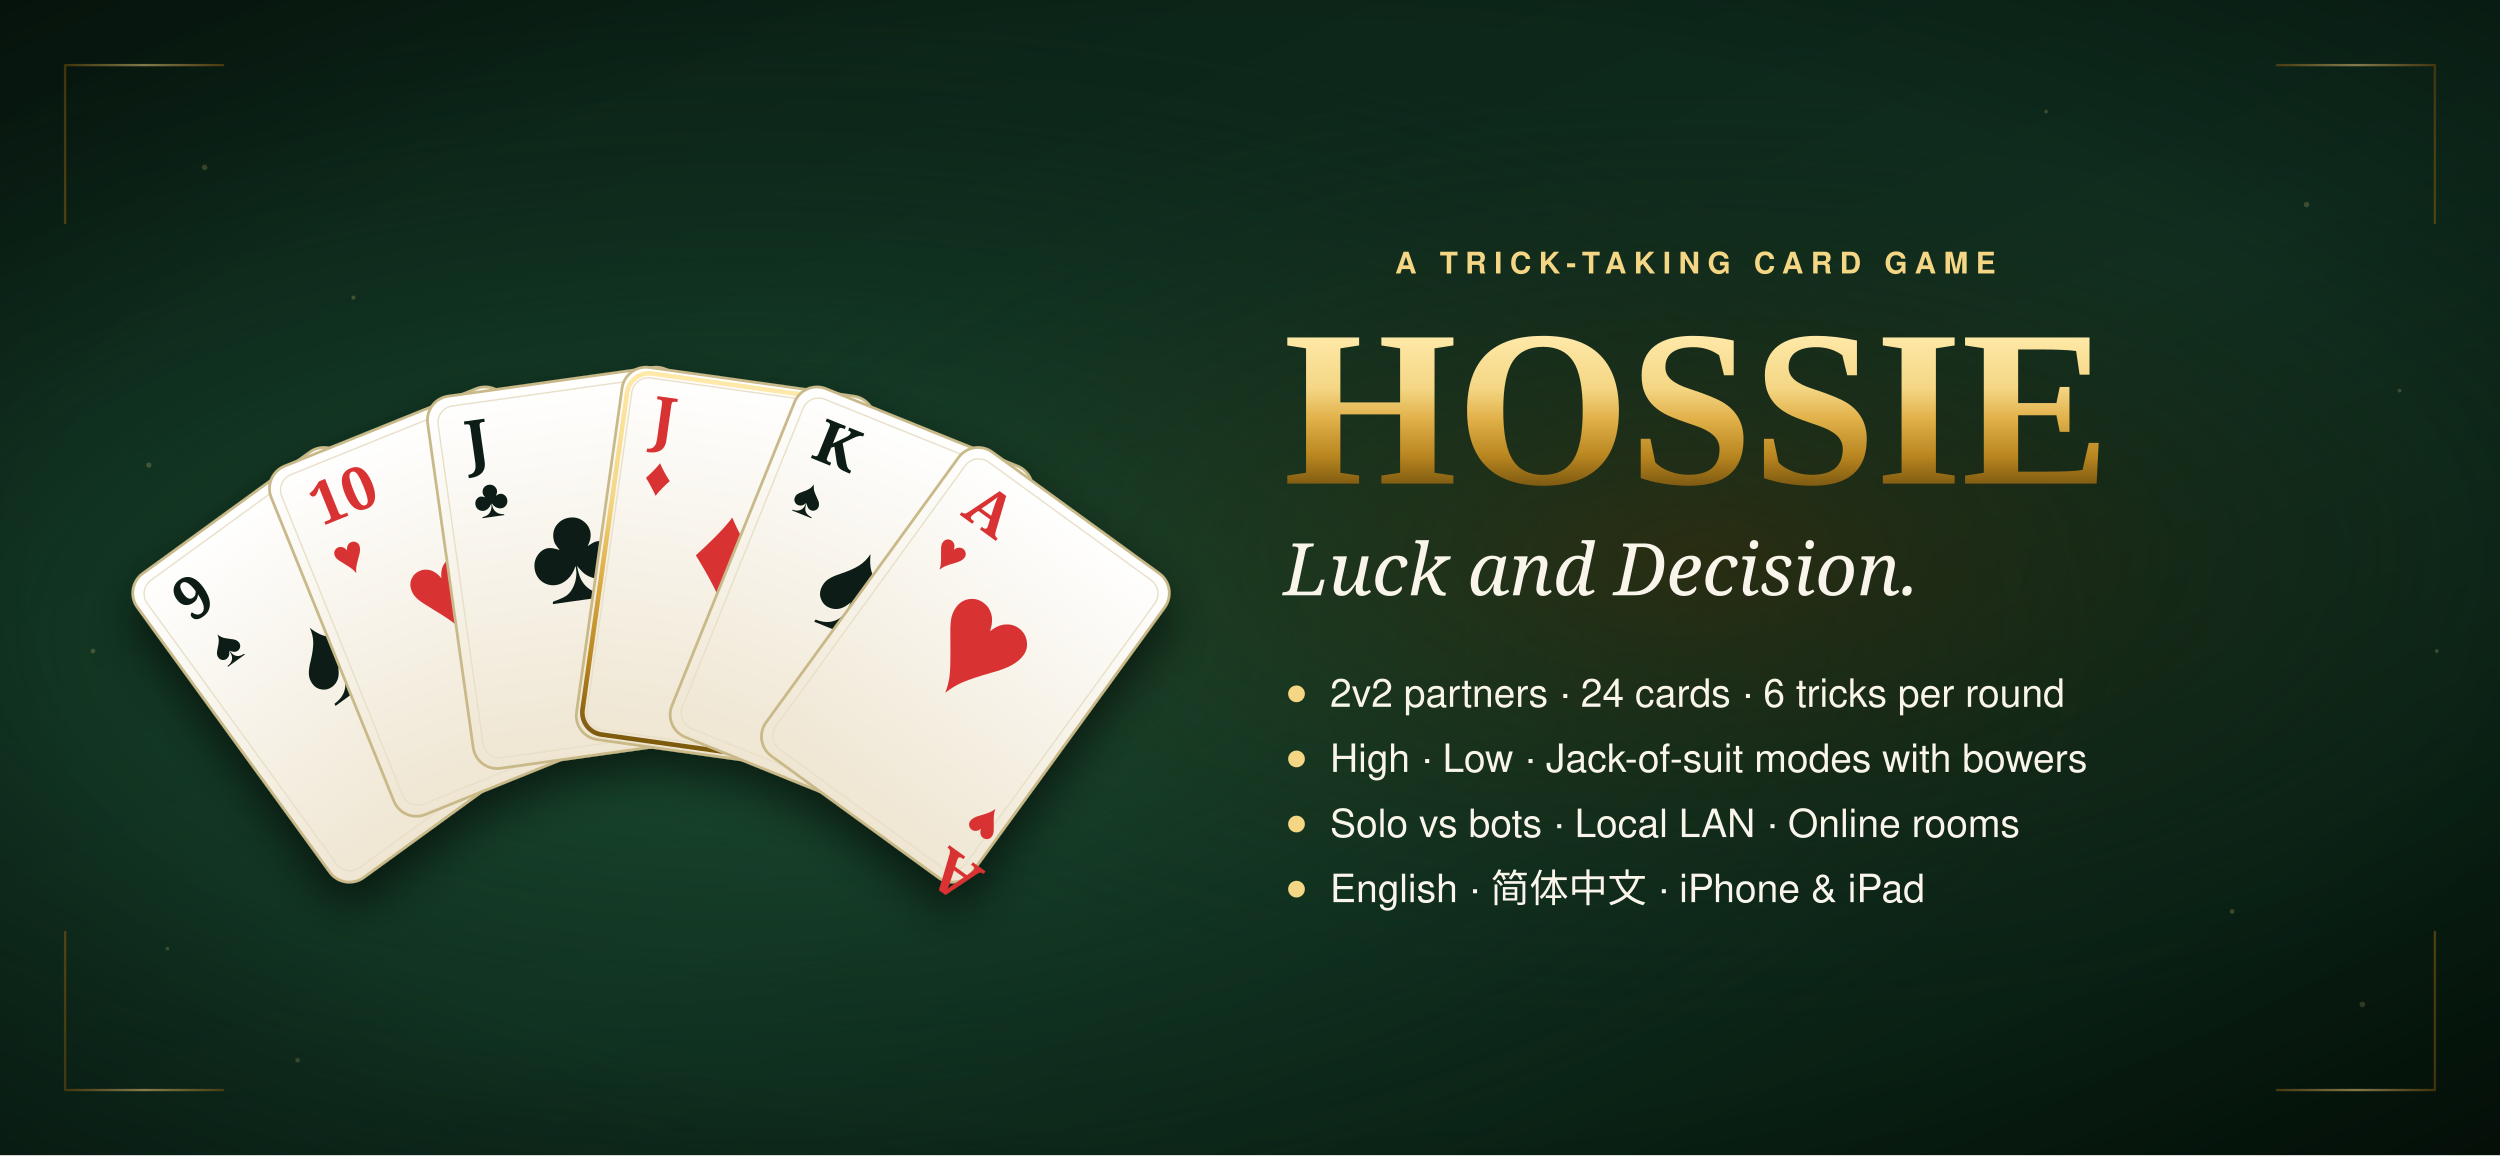
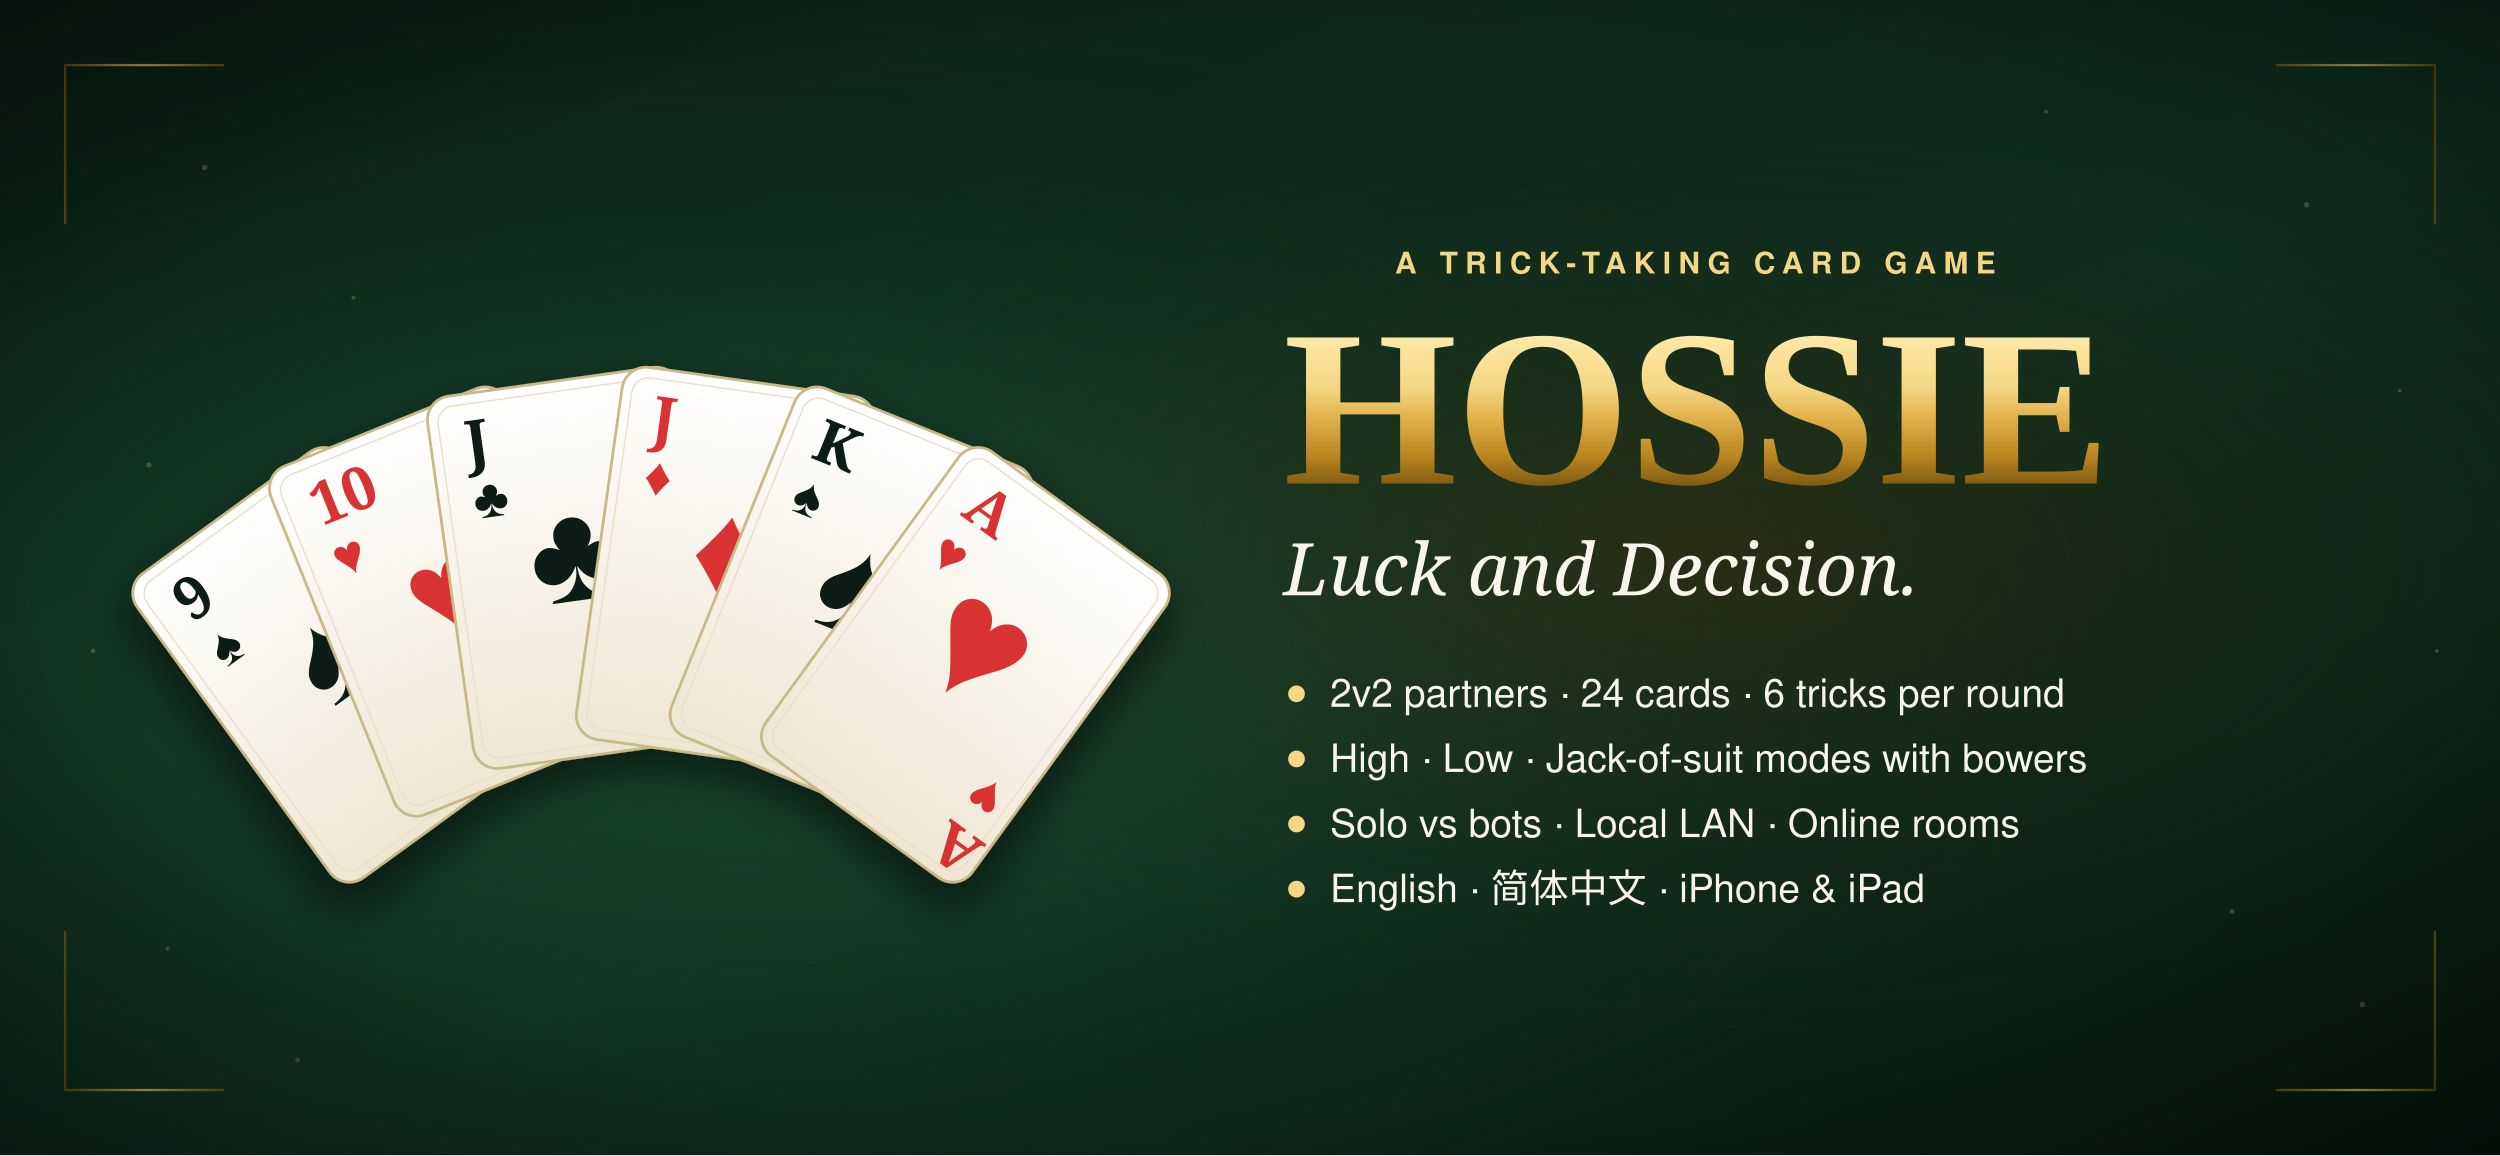
<svg xmlns="http://www.w3.org/2000/svg" width="2688" height="1242" viewBox="0 0 2688 1242">
  <defs>
    <linearGradient id="felt" x1="0%" y1="0%" x2="100%" y2="100%">
      <stop offset="0%" stop-color="#0A1F14" />
      <stop offset="55%" stop-color="#0F2E1F" />
      <stop offset="100%" stop-color="#06180D" />
    </linearGradient>
    <radialGradient id="spotlightLeft" cx="30%" cy="55%" r="55%">
      <stop offset="0%" stop-color="#1F5635" stop-opacity="0.95" />
      <stop offset="100%" stop-color="#0F2E1F" stop-opacity="0" />
    </radialGradient>
    <radialGradient id="spotlightTitle" cx="68%" cy="48%" r="42%">
      <stop offset="0%" stop-color="#3E2A06" stop-opacity="0.55" />
      <stop offset="100%" stop-color="#0F2E1F" stop-opacity="0" />
    </radialGradient>
    <linearGradient id="goldShine" x1="0%" y1="0%" x2="0%" y2="100%">
      <stop offset="0%" stop-color="#FFE9A8" />
      <stop offset="35%" stop-color="#F4D684" />
      <stop offset="55%" stop-color="#E1B14A" />
      <stop offset="80%" stop-color="#B98620" />
      <stop offset="100%" stop-color="#7E5A11" />
    </linearGradient>
    <linearGradient id="goldThin" x1="0%" y1="0%" x2="100%" y2="0%">
      <stop offset="0%" stop-color="#7E5A11" />
      <stop offset="50%" stop-color="#F4D684" />
      <stop offset="100%" stop-color="#7E5A11" />
    </linearGradient>
    <linearGradient id="cardFill" x1="0%" y1="0%" x2="0%" y2="100%">
      <stop offset="0%" stop-color="#FFFFFF" />
      <stop offset="100%" stop-color="#EFE6D2" />
    </linearGradient>
    <radialGradient id="vignette" cx="50%" cy="50%" r="80%">
      <stop offset="60%" stop-color="#000000" stop-opacity="0" />
      <stop offset="100%" stop-color="#000000" stop-opacity="0.55" />
    </radialGradient>
    <filter id="cardShadow" x="-20%" y="-20%" width="140%" height="140%">
      <feDropShadow dx="0" dy="22" stdDeviation="26" flood-color="#000000" flood-opacity="0.6" />
    </filter>
    <symbol id="card" viewBox="0 0 280 410">
      <rect x="3" y="3" width="274" height="404" rx="26" ry="26" fill="url(#cardFill)" stroke="#C9B989" stroke-width="3" />
      <rect x="14" y="14" width="252" height="382" rx="18" ry="18" fill="none" stroke="#E8DFC7" stroke-width="1.5" />
    </symbol>
  </defs>
  <rect width="2688" height="1242" fill="url(#felt)" />
  <rect width="2688" height="1242" fill="url(#spotlightLeft)" />
  <rect width="2688" height="1242" fill="url(#spotlightTitle)" />
  <g fill="#F4D684" opacity="0.22">
    <circle cx="220" cy="180" r="3" />
    <circle cx="380" cy="320" r="2.2" />
    <circle cx="160" cy="500" r="2.8" />
    <circle cx="2480" cy="220" r="3" />
    <circle cx="2580" cy="420" r="2" />
    <circle cx="2400" cy="980" r="2.5" />
    <circle cx="2540" cy="1080" r="3" />
    <circle cx="180" cy="1020" r="2" />
    <circle cx="320" cy="1140" r="2.5" />
    <circle cx="2200" cy="120" r="2" />
    <circle cx="100" cy="700" r="2.5" />
    <circle cx="2620" cy="700" r="2" />
  </g>
  <g stroke="url(#goldThin)" stroke-width="2.5" fill="none" opacity="0.7" stroke-linecap="round">
    <path d="M 70 70 L 240 70 M 70 70 L 70 240" />
    <path d="M 2618 70 L 2448 70 M 2618 70 L 2618 240" />
    <path d="M 70 1172 L 240 1172 M 70 1172 L 70 1002" />
    <path d="M 2618 1172 L 2448 1172 M 2618 1172 L 2618 1002" />
  </g>
  <g transform="translate(700 1180)" filter="url(#cardShadow)">
    <g transform="rotate(-36) translate(-140 -780)">
      <use href="#card" width="280" height="410" />
      <text x="40" y="78" font-family="Georgia, serif" font-size="64" font-weight="bold" fill="#0A1F14">9</text>
      <text x="40" y="138" font-family="Arial, sans-serif" font-size="58" fill="#0A1F14">♠</text>
      <text x="140" y="240" text-anchor="middle" font-family="Arial, sans-serif" font-size="140" fill="#0A1F14">♠</text>
-       <text x="240" y="372" text-anchor="end" font-family="Georgia, serif" font-size="64" font-weight="bold" fill="#0A1F14" transform="rotate(180 240 372)">9</text>
-       <text x="240" y="312" text-anchor="end" font-family="Arial, sans-serif" font-size="58" fill="#0A1F14" transform="rotate(180 240 312)">♠</text>
+       <text x="224" y="348" text-anchor="end" font-family="Georgia, serif" font-size="64" font-weight="bold" fill="#0A1F14" transform="rotate(180 224 348)">9</text>
+       <text x="224" y="288" text-anchor="end" font-family="Arial, sans-serif" font-size="58" fill="#0A1F14" transform="rotate(180 224 288)">♠</text>
    </g>
    <g transform="rotate(-22) translate(-140 -780)">
      <use href="#card" width="280" height="410" />
      <text x="40" y="78" font-family="Georgia, serif" font-size="64" font-weight="bold" fill="#D93333">10</text>
      <text x="40" y="138" font-family="Arial, sans-serif" font-size="58" fill="#D93333">♥</text>
      <text x="140" y="240" text-anchor="middle" font-family="Arial, sans-serif" font-size="140" fill="#D93333">♥</text>
-       <text x="240" y="372" text-anchor="end" font-family="Georgia, serif" font-size="64" font-weight="bold" fill="#D93333" transform="rotate(180 240 372)">10</text>
-       <text x="240" y="312" text-anchor="end" font-family="Arial, sans-serif" font-size="58" fill="#D93333" transform="rotate(180 240 312)">♥</text>
+       <text x="224" y="348" text-anchor="end" font-family="Georgia, serif" font-size="64" font-weight="bold" fill="#D93333" transform="rotate(180 224 348)">10</text>
+       <text x="224" y="288" text-anchor="end" font-family="Arial, sans-serif" font-size="58" fill="#D93333" transform="rotate(180 224 288)">♥</text>
    </g>
    <g transform="rotate(-8) translate(-140 -780)">
      <use href="#card" width="280" height="410" />
      <text x="40" y="78" font-family="Georgia, serif" font-size="64" font-weight="bold" fill="#0A1F14">J</text>
      <text x="40" y="138" font-family="Arial, sans-serif" font-size="58" fill="#0A1F14">♣</text>
      <text x="140" y="240" text-anchor="middle" font-family="Arial, sans-serif" font-size="150" fill="#0A1F14">♣</text>
-       <text x="240" y="372" text-anchor="end" font-family="Georgia, serif" font-size="64" font-weight="bold" fill="#0A1F14" transform="rotate(180 240 372)">J</text>
-       <text x="240" y="312" text-anchor="end" font-family="Arial, sans-serif" font-size="58" fill="#0A1F14" transform="rotate(180 240 312)">♣</text>
+       <text x="224" y="348" text-anchor="end" font-family="Georgia, serif" font-size="64" font-weight="bold" fill="#0A1F14" transform="rotate(180 224 348)">J</text>
+       <text x="224" y="288" text-anchor="end" font-family="Arial, sans-serif" font-size="58" fill="#0A1F14" transform="rotate(180 224 288)">♣</text>
    </g>
    <g transform="rotate(8) translate(-140 -780)">
      <use href="#card" width="280" height="410" />
-       <rect x="9" y="9" width="262" height="392" rx="24" ry="24" fill="none" stroke="url(#goldShine)" stroke-width="5" />
      <text x="40" y="78" font-family="Georgia, serif" font-size="64" font-weight="bold" fill="#D93333">J</text>
      <text x="40" y="138" font-family="Arial, sans-serif" font-size="58" fill="#D93333">♦</text>
      <text x="140" y="240" text-anchor="middle" font-family="Arial, sans-serif" font-size="150" fill="#D93333">♦</text>
-       <text x="240" y="372" text-anchor="end" font-family="Georgia, serif" font-size="64" font-weight="bold" fill="#D93333" transform="rotate(180 240 372)">J</text>
-       <text x="240" y="312" text-anchor="end" font-family="Arial, sans-serif" font-size="58" fill="#D93333" transform="rotate(180 240 312)">♦</text>
-       <path d="M 110 356 L 122 332 L 140 348 L 158 332 L 170 356 Z" fill="url(#goldShine)" stroke="#7E5A11" stroke-width="1.5" />
+       <text x="224" y="348" text-anchor="end" font-family="Georgia, serif" font-size="64" font-weight="bold" fill="#D93333" transform="rotate(180 224 348)">J</text>
+       <text x="224" y="288" text-anchor="end" font-family="Arial, sans-serif" font-size="58" fill="#D93333" transform="rotate(180 224 288)">♦</text>
    </g>
    <g transform="rotate(22) translate(-140 -780)">
      <use href="#card" width="280" height="410" />
      <text x="40" y="78" font-family="Georgia, serif" font-size="64" font-weight="bold" fill="#0A1F14">K</text>
      <text x="40" y="138" font-family="Arial, sans-serif" font-size="58" fill="#0A1F14">♠</text>
      <text x="140" y="240" text-anchor="middle" font-family="Arial, sans-serif" font-size="150" fill="#0A1F14">♠</text>
-       <text x="240" y="372" text-anchor="end" font-family="Georgia, serif" font-size="64" font-weight="bold" fill="#0A1F14" transform="rotate(180 240 372)">K</text>
-       <text x="240" y="312" text-anchor="end" font-family="Arial, sans-serif" font-size="58" fill="#0A1F14" transform="rotate(180 240 312)">♠</text>
+       <text x="224" y="348" text-anchor="end" font-family="Georgia, serif" font-size="64" font-weight="bold" fill="#0A1F14" transform="rotate(180 224 348)">K</text>
+       <text x="224" y="288" text-anchor="end" font-family="Arial, sans-serif" font-size="58" fill="#0A1F14" transform="rotate(180 224 288)">♠</text>
    </g>
    <g transform="rotate(36) translate(-140 -780)">
      <use href="#card" width="280" height="410" />
      <text x="40" y="78" font-family="Georgia, serif" font-size="64" font-weight="bold" fill="#D93333">A</text>
      <text x="40" y="138" font-family="Arial, sans-serif" font-size="58" fill="#D93333">♥</text>
      <text x="140" y="240" text-anchor="middle" font-family="Arial, sans-serif" font-size="180" fill="#D93333">♥</text>
-       <text x="240" y="372" text-anchor="end" font-family="Georgia, serif" font-size="64" font-weight="bold" fill="#D93333" transform="rotate(180 240 372)">A</text>
-       <text x="240" y="312" text-anchor="end" font-family="Arial, sans-serif" font-size="58" fill="#D93333" transform="rotate(180 240 312)">♥</text>
+       <text x="224" y="348" text-anchor="end" font-family="Georgia, serif" font-size="64" font-weight="bold" fill="#D93333" transform="rotate(180 224 348)">A</text>
+       <text x="224" y="288" text-anchor="end" font-family="Arial, sans-serif" font-size="58" fill="#D93333" transform="rotate(180 224 288)">♥</text>
    </g>
  </g>
  <g transform="translate(1380 0)">
    <g transform="translate(0 280)">
      <line x1="0" y1="0" x2="100" y2="0" stroke="url(#goldThin)" stroke-width="3" />
      <text x="120" y="14" font-family="Helvetica, Arial, sans-serif" font-size="32" font-weight="600" fill="#F4D684" letter-spacing="8">A TRICK-TAKING CARD GAME</text>
    </g>
    <text x="0" y="520" font-family="Georgia, 'Times New Roman', serif" font-size="240" font-weight="bold" fill="url(#goldShine)" letter-spacing="-1">HOSSIE</text>
    <text x="0" y="640" font-family="Georgia, serif" font-style="italic" font-size="78" fill="#FAF5EB">Luck and Decision.</text>
    <g transform="translate(0 760)" font-family="Helvetica, Arial, sans-serif" font-size="42" fill="#FAF5EB">
      <g transform="translate(0 0)">
        <circle cx="14" cy="-14" r="9" fill="#F4D684" />
        <text x="50" y="0">2v2 partners · 24 cards · 6 tricks per round</text>
      </g>
      <g transform="translate(0 70)">
        <circle cx="14" cy="-14" r="9" fill="#F4D684" />
        <text x="50" y="0">High · Low · Jack-of-suit modes with bowers</text>
      </g>
      <g transform="translate(0 140)">
        <circle cx="14" cy="-14" r="9" fill="#F4D684" />
        <text x="50" y="0">Solo vs bots · Local LAN · Online rooms</text>
      </g>
      <g transform="translate(0 210)">
        <circle cx="14" cy="-14" r="9" fill="#F4D684" />
        <text x="50" y="0">English · 简体中文 · iPhone &amp; iPad</text>
      </g>
    </g>
  </g>
  <rect width="2688" height="1242" fill="url(#vignette)" pointer-events="none" />
</svg>
